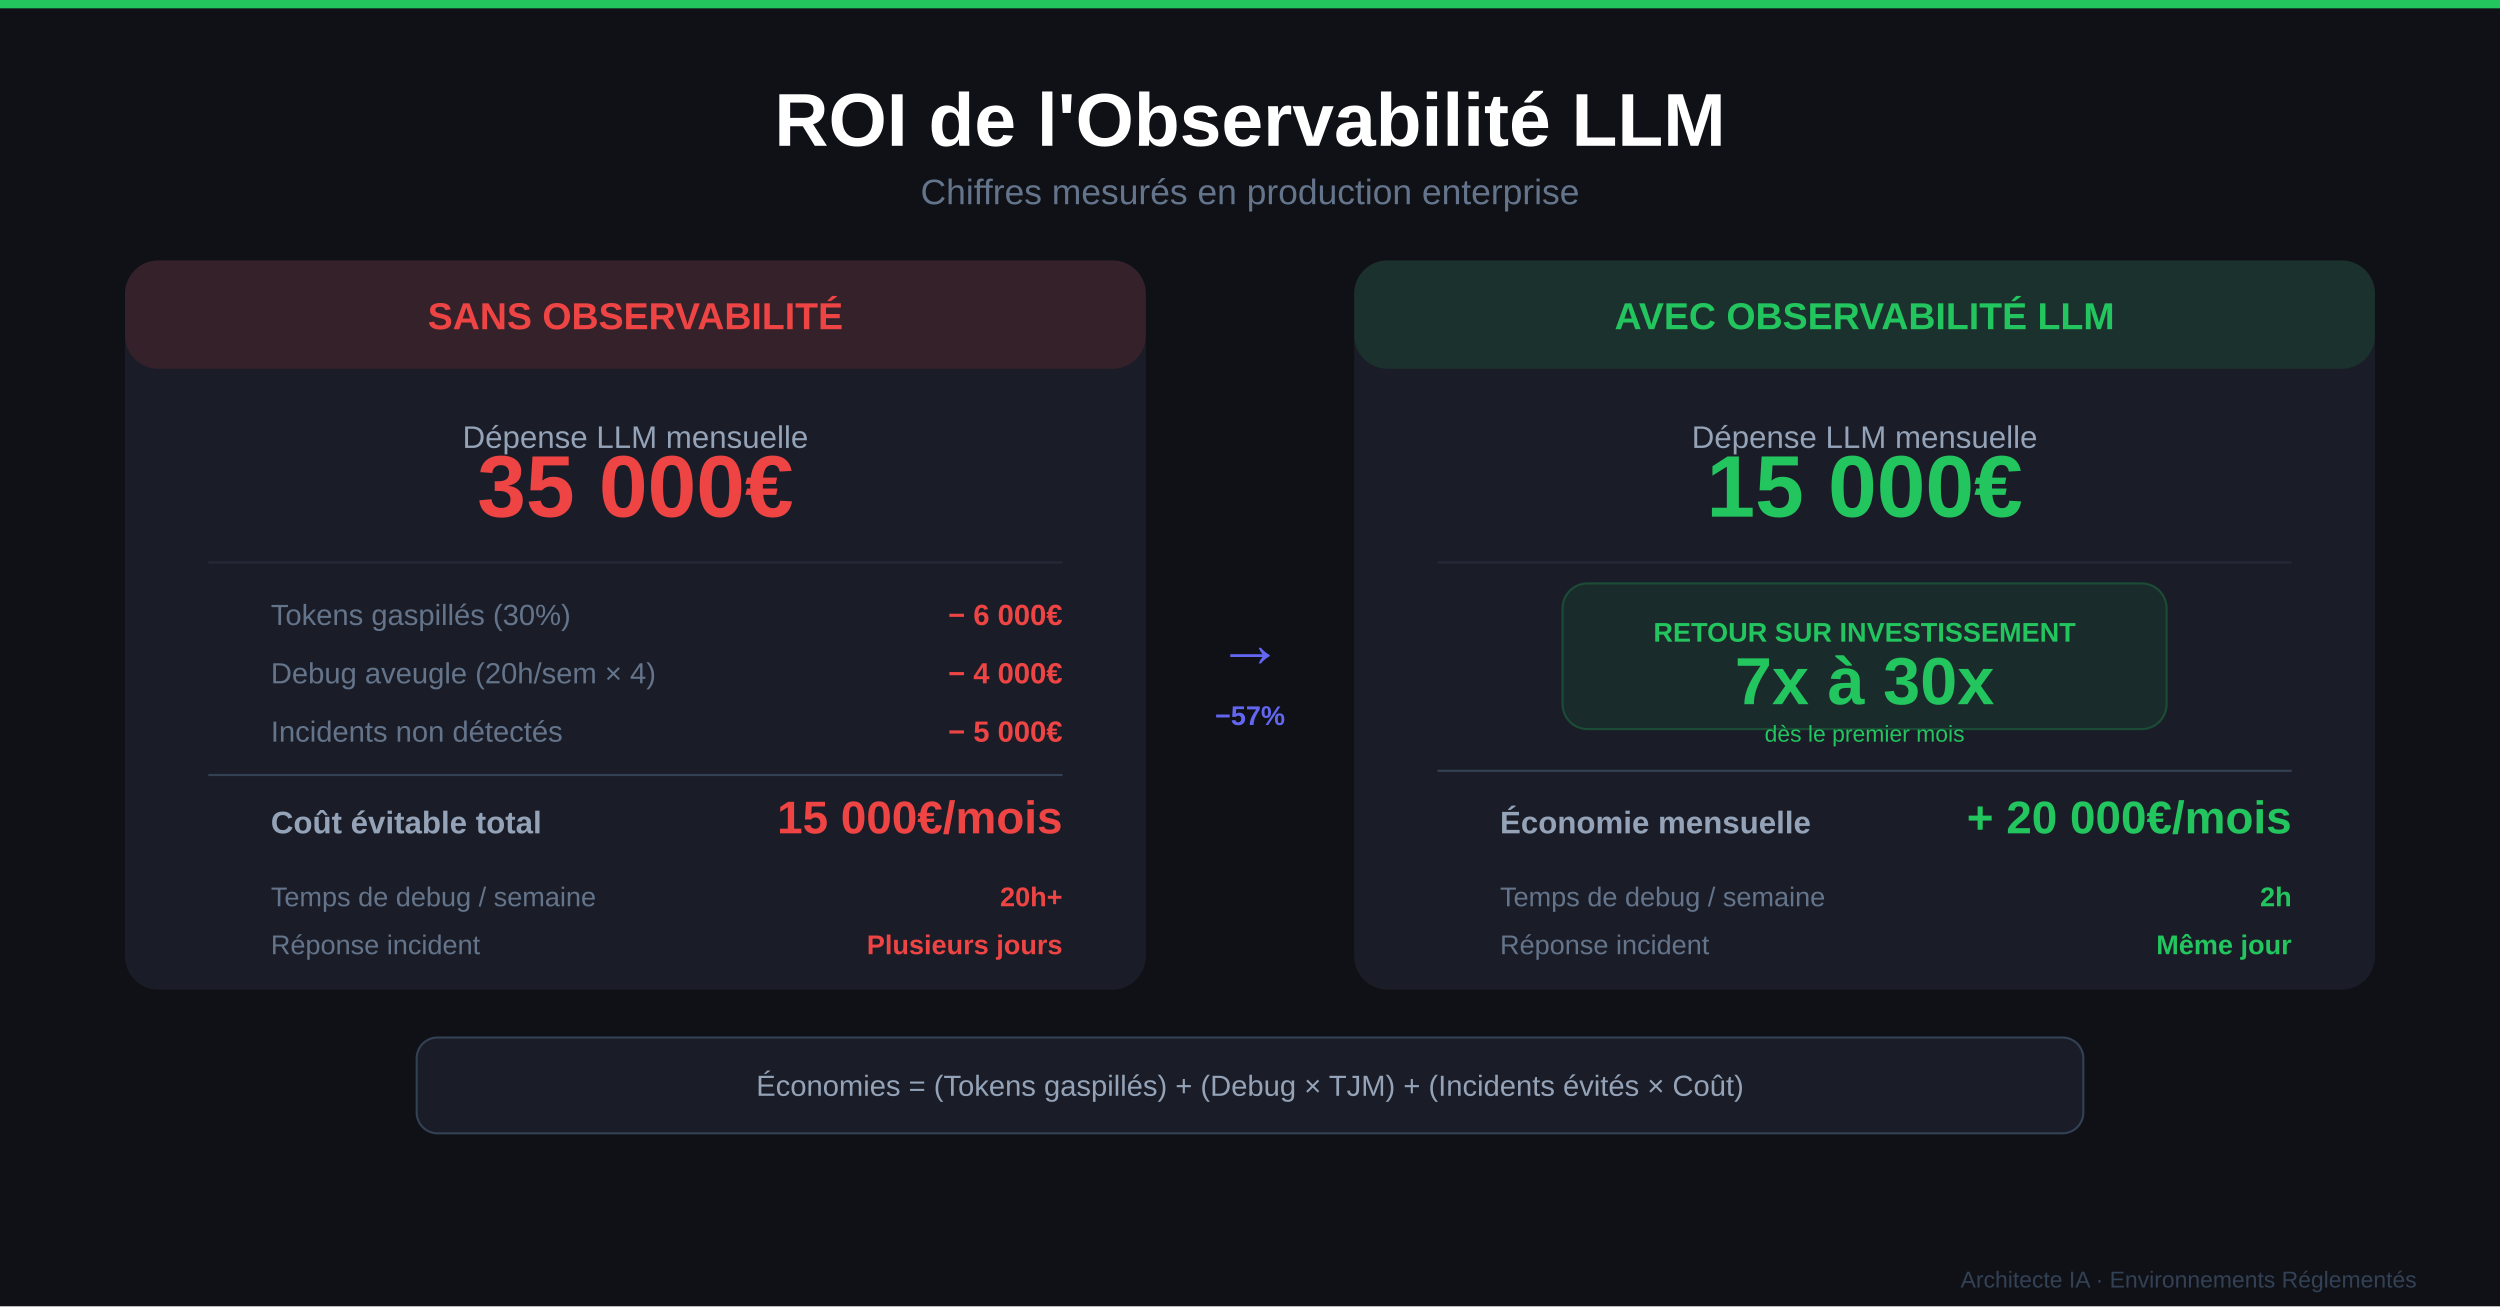
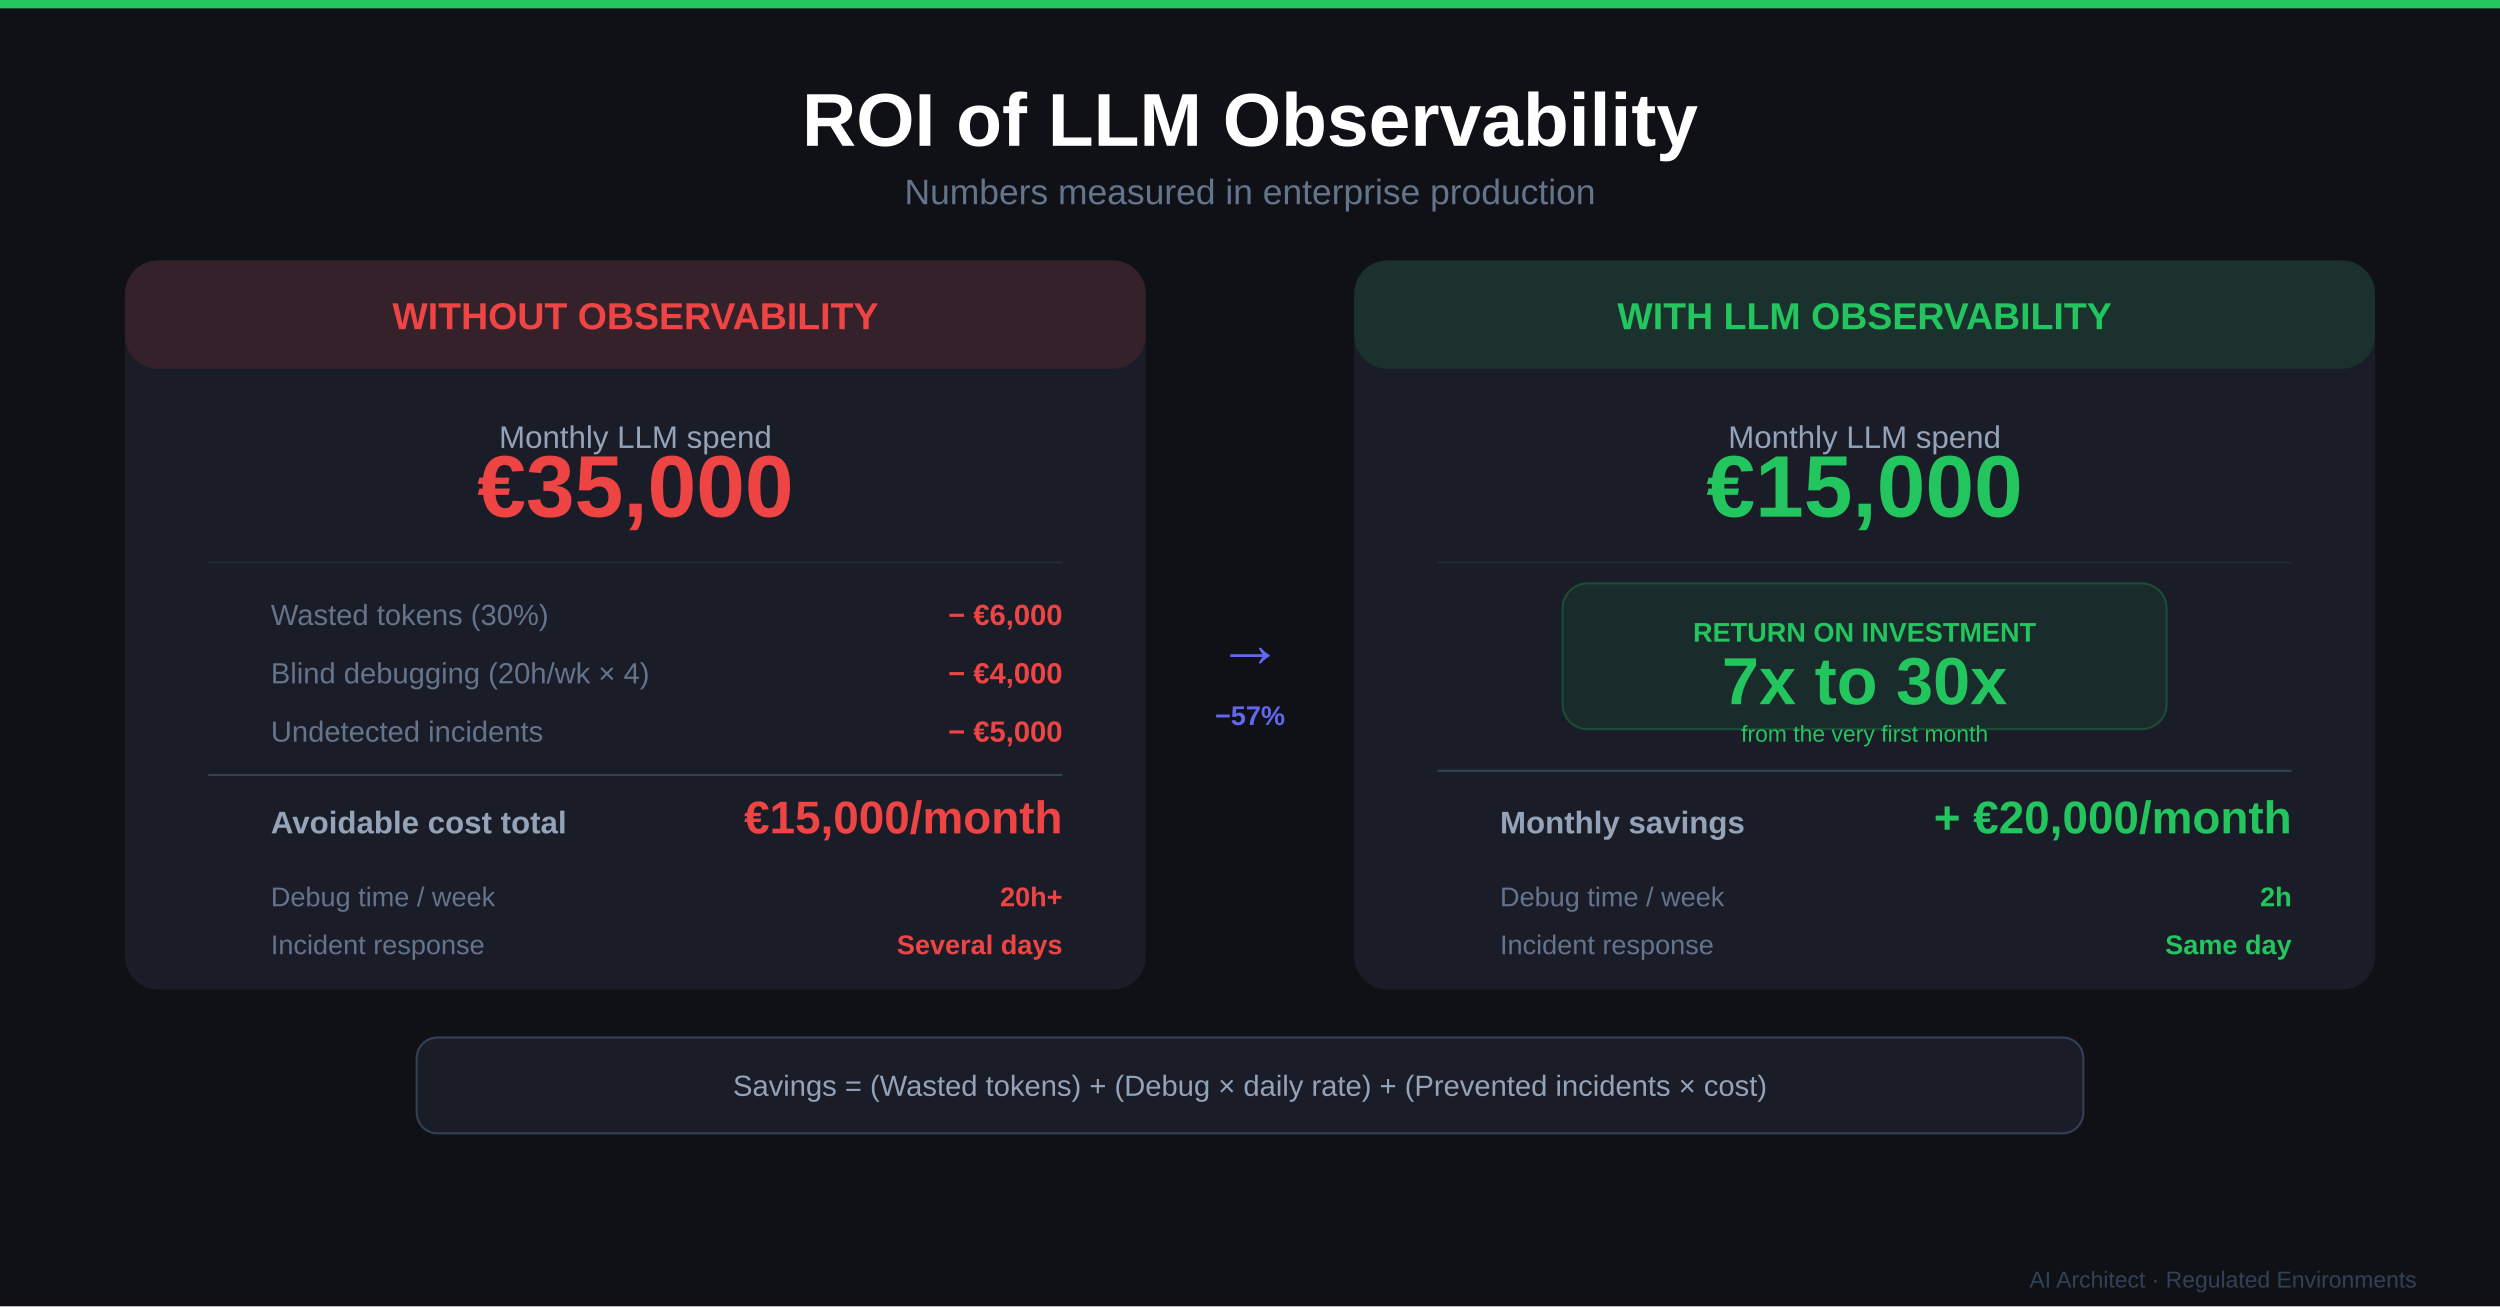
<svg xmlns="http://www.w3.org/2000/svg" width="1200" height="627" viewBox="0 0 1200 627" font-family="'Segoe UI', Arial, sans-serif">
  <rect width="1200" height="627" fill="#0f1117" />
  <rect width="1200" height="4" fill="#22c55e" />
-   <text x="600" y="70" text-anchor="middle" fill="#ffffff" font-size="36" font-weight="800">ROI de l'Observabilité LLM</text>
-   <text x="600" y="98" text-anchor="middle" fill="#64748b" font-size="17">Chiffres mesurés en production enterprise</text>
+   <text x="600" y="70" text-anchor="middle" fill="#ffffff" font-size="36" font-weight="800">ROI of LLM Observability</text>
+   <text x="600" y="98" text-anchor="middle" fill="#64748b" font-size="17">Numbers measured in enterprise production</text>
  <rect x="60" y="125" width="490" height="350" rx="16" fill="#1a1d27" />
  <rect x="60" y="125" width="490" height="52" rx="16" fill="#ef444420" />
-   <text x="305" y="158" text-anchor="middle" fill="#ef4444" font-size="18" font-weight="700">SANS OBSERVABILITÉ</text>
-   <text x="305" y="215" text-anchor="middle" fill="#94a3b8" font-size="15">Dépense LLM mensuelle</text>
-   <text x="305" y="248" text-anchor="middle" fill="#ef4444" font-size="42" font-weight="800">35 000€</text>
+   <text x="305" y="158" text-anchor="middle" fill="#ef4444" font-size="18" font-weight="700">WITHOUT OBSERVABILITY</text>
+   <text x="305" y="215" text-anchor="middle" fill="#94a3b8" font-size="15">Monthly LLM spend</text>
+   <text x="305" y="248" text-anchor="middle" fill="#ef4444" font-size="42" font-weight="800">€35,000</text>
  <line x1="100" y1="270" x2="510" y2="270" stroke="#252837" stroke-width="1" />
-   <text x="130" y="300" fill="#64748b" font-size="14">Tokens gaspillés (30%)</text>
-   <text x="510" y="300" text-anchor="end" fill="#ef4444" font-size="14" font-weight="600">− 6 000€</text>
-   <text x="130" y="328" fill="#64748b" font-size="14">Debug aveugle (20h/sem × 4)</text>
-   <text x="510" y="328" text-anchor="end" fill="#ef4444" font-size="14" font-weight="600">− 4 000€</text>
-   <text x="130" y="356" fill="#64748b" font-size="14">Incidents non détectés</text>
-   <text x="510" y="356" text-anchor="end" fill="#ef4444" font-size="14" font-weight="600">− 5 000€</text>
+   <text x="130" y="300" fill="#64748b" font-size="14">Wasted tokens (30%)</text>
+   <text x="510" y="300" text-anchor="end" fill="#ef4444" font-size="14" font-weight="600">− €6,000</text>
+   <text x="130" y="328" fill="#64748b" font-size="14">Blind debugging (20h/wk × 4)</text>
+   <text x="510" y="328" text-anchor="end" fill="#ef4444" font-size="14" font-weight="600">− €4,000</text>
+   <text x="130" y="356" fill="#64748b" font-size="14">Undetected incidents</text>
+   <text x="510" y="356" text-anchor="end" fill="#ef4444" font-size="14" font-weight="600">− €5,000</text>
  <line x1="100" y1="372" x2="510" y2="372" stroke="#334155" stroke-width="1" />
-   <text x="130" y="400" fill="#94a3b8" font-size="15" font-weight="600">Coût évitable total</text>
-   <text x="510" y="400" text-anchor="end" fill="#ef4444" font-size="22" font-weight="700">15 000€/mois</text>
-   <text x="130" y="435" fill="#64748b" font-size="13">Temps de debug / semaine</text>
+   <text x="130" y="400" fill="#94a3b8" font-size="15" font-weight="600">Avoidable cost total</text>
+   <text x="510" y="400" text-anchor="end" fill="#ef4444" font-size="22" font-weight="700">€15,000/month</text>
+   <text x="130" y="435" fill="#64748b" font-size="13">Debug time / week</text>
  <text x="510" y="435" text-anchor="end" fill="#ef4444" font-size="13" font-weight="600">20h+</text>
-   <text x="130" y="458" fill="#64748b" font-size="13">Réponse incident</text>
-   <text x="510" y="458" text-anchor="end" fill="#ef4444" font-size="13" font-weight="600">Plusieurs jours</text>
+   <text x="130" y="458" fill="#64748b" font-size="13">Incident response</text>
+   <text x="510" y="458" text-anchor="end" fill="#ef4444" font-size="13" font-weight="600">Several days</text>
  <rect x="650" y="125" width="490" height="350" rx="16" fill="#1a1d27" />
  <rect x="650" y="125" width="490" height="52" rx="16" fill="#22c55e20" />
-   <text x="895" y="158" text-anchor="middle" fill="#22c55e" font-size="18" font-weight="700">AVEC OBSERVABILITÉ LLM</text>
-   <text x="895" y="215" text-anchor="middle" fill="#94a3b8" font-size="15">Dépense LLM mensuelle</text>
-   <text x="895" y="248" text-anchor="middle" fill="#22c55e" font-size="42" font-weight="800">15 000€</text>
+   <text x="895" y="158" text-anchor="middle" fill="#22c55e" font-size="18" font-weight="700">WITH LLM OBSERVABILITY</text>
+   <text x="895" y="215" text-anchor="middle" fill="#94a3b8" font-size="15">Monthly LLM spend</text>
+   <text x="895" y="248" text-anchor="middle" fill="#22c55e" font-size="42" font-weight="800">€15,000</text>
  <line x1="690" y1="270" x2="1100" y2="270" stroke="#252837" stroke-width="1" />
  <rect x="750" y="280" width="290" height="70" rx="12" fill="#22c55e15" stroke="#22c55e40" stroke-width="1" />
-   <text x="895" y="308" text-anchor="middle" fill="#22c55e" font-size="13" font-weight="600">RETOUR SUR INVESTISSEMENT</text>
-   <text x="895" y="338" text-anchor="middle" fill="#22c55e" font-size="32" font-weight="800">7x à 30x</text>
-   <text x="895" y="356" text-anchor="middle" fill="#22c55e" font-size="11">dès le premier mois</text>
+   <text x="895" y="308" text-anchor="middle" fill="#22c55e" font-size="13" font-weight="600">RETURN ON INVESTMENT</text>
+   <text x="895" y="338" text-anchor="middle" fill="#22c55e" font-size="32" font-weight="800">7x to 30x</text>
+   <text x="895" y="356" text-anchor="middle" fill="#22c55e" font-size="11">from the very first month</text>
  <line x1="690" y1="370" x2="1100" y2="370" stroke="#334155" stroke-width="1" />
-   <text x="720" y="400" fill="#94a3b8" font-size="15" font-weight="600">Économie mensuelle</text>
-   <text x="1100" y="400" text-anchor="end" fill="#22c55e" font-size="22" font-weight="700">+ 20 000€/mois</text>
-   <text x="720" y="435" fill="#64748b" font-size="13">Temps de debug / semaine</text>
+   <text x="720" y="400" fill="#94a3b8" font-size="15" font-weight="600">Monthly savings</text>
+   <text x="1100" y="400" text-anchor="end" fill="#22c55e" font-size="22" font-weight="700">+ €20,000/month</text>
+   <text x="720" y="435" fill="#64748b" font-size="13">Debug time / week</text>
  <text x="1100" y="435" text-anchor="end" fill="#22c55e" font-size="13" font-weight="600">2h</text>
-   <text x="720" y="458" fill="#64748b" font-size="13">Réponse incident</text>
-   <text x="1100" y="458" text-anchor="end" fill="#22c55e" font-size="13" font-weight="600">Même jour</text>
+   <text x="720" y="458" fill="#64748b" font-size="13">Incident response</text>
+   <text x="1100" y="458" text-anchor="end" fill="#22c55e" font-size="13" font-weight="600">Same day</text>
  <text x="600" y="320" text-anchor="middle" fill="#6366f1" font-size="32" font-weight="800">→</text>
  <text x="600" y="348" text-anchor="middle" fill="#6366f1" font-size="13" font-weight="600">−57%</text>
  <rect x="200" y="498" width="800" height="46" rx="10" fill="#1a1d27" stroke="#334155" stroke-width="1" />
-   <text x="600" y="526" text-anchor="middle" fill="#94a3b8" font-size="14">Économies = (Tokens gaspillés) + (Debug × TJM) + (Incidents évités × Coût)</text>
-   <text x="1160" y="618" text-anchor="end" fill="#334155" font-size="11">Architecte IA · Environnements Réglementés</text>
+   <text x="600" y="526" text-anchor="middle" fill="#94a3b8" font-size="14">Savings = (Wasted tokens) + (Debug × daily rate) + (Prevented incidents × cost)</text>
+   <text x="1160" y="618" text-anchor="end" fill="#334155" font-size="11">AI Architect · Regulated Environments</text>
</svg>
